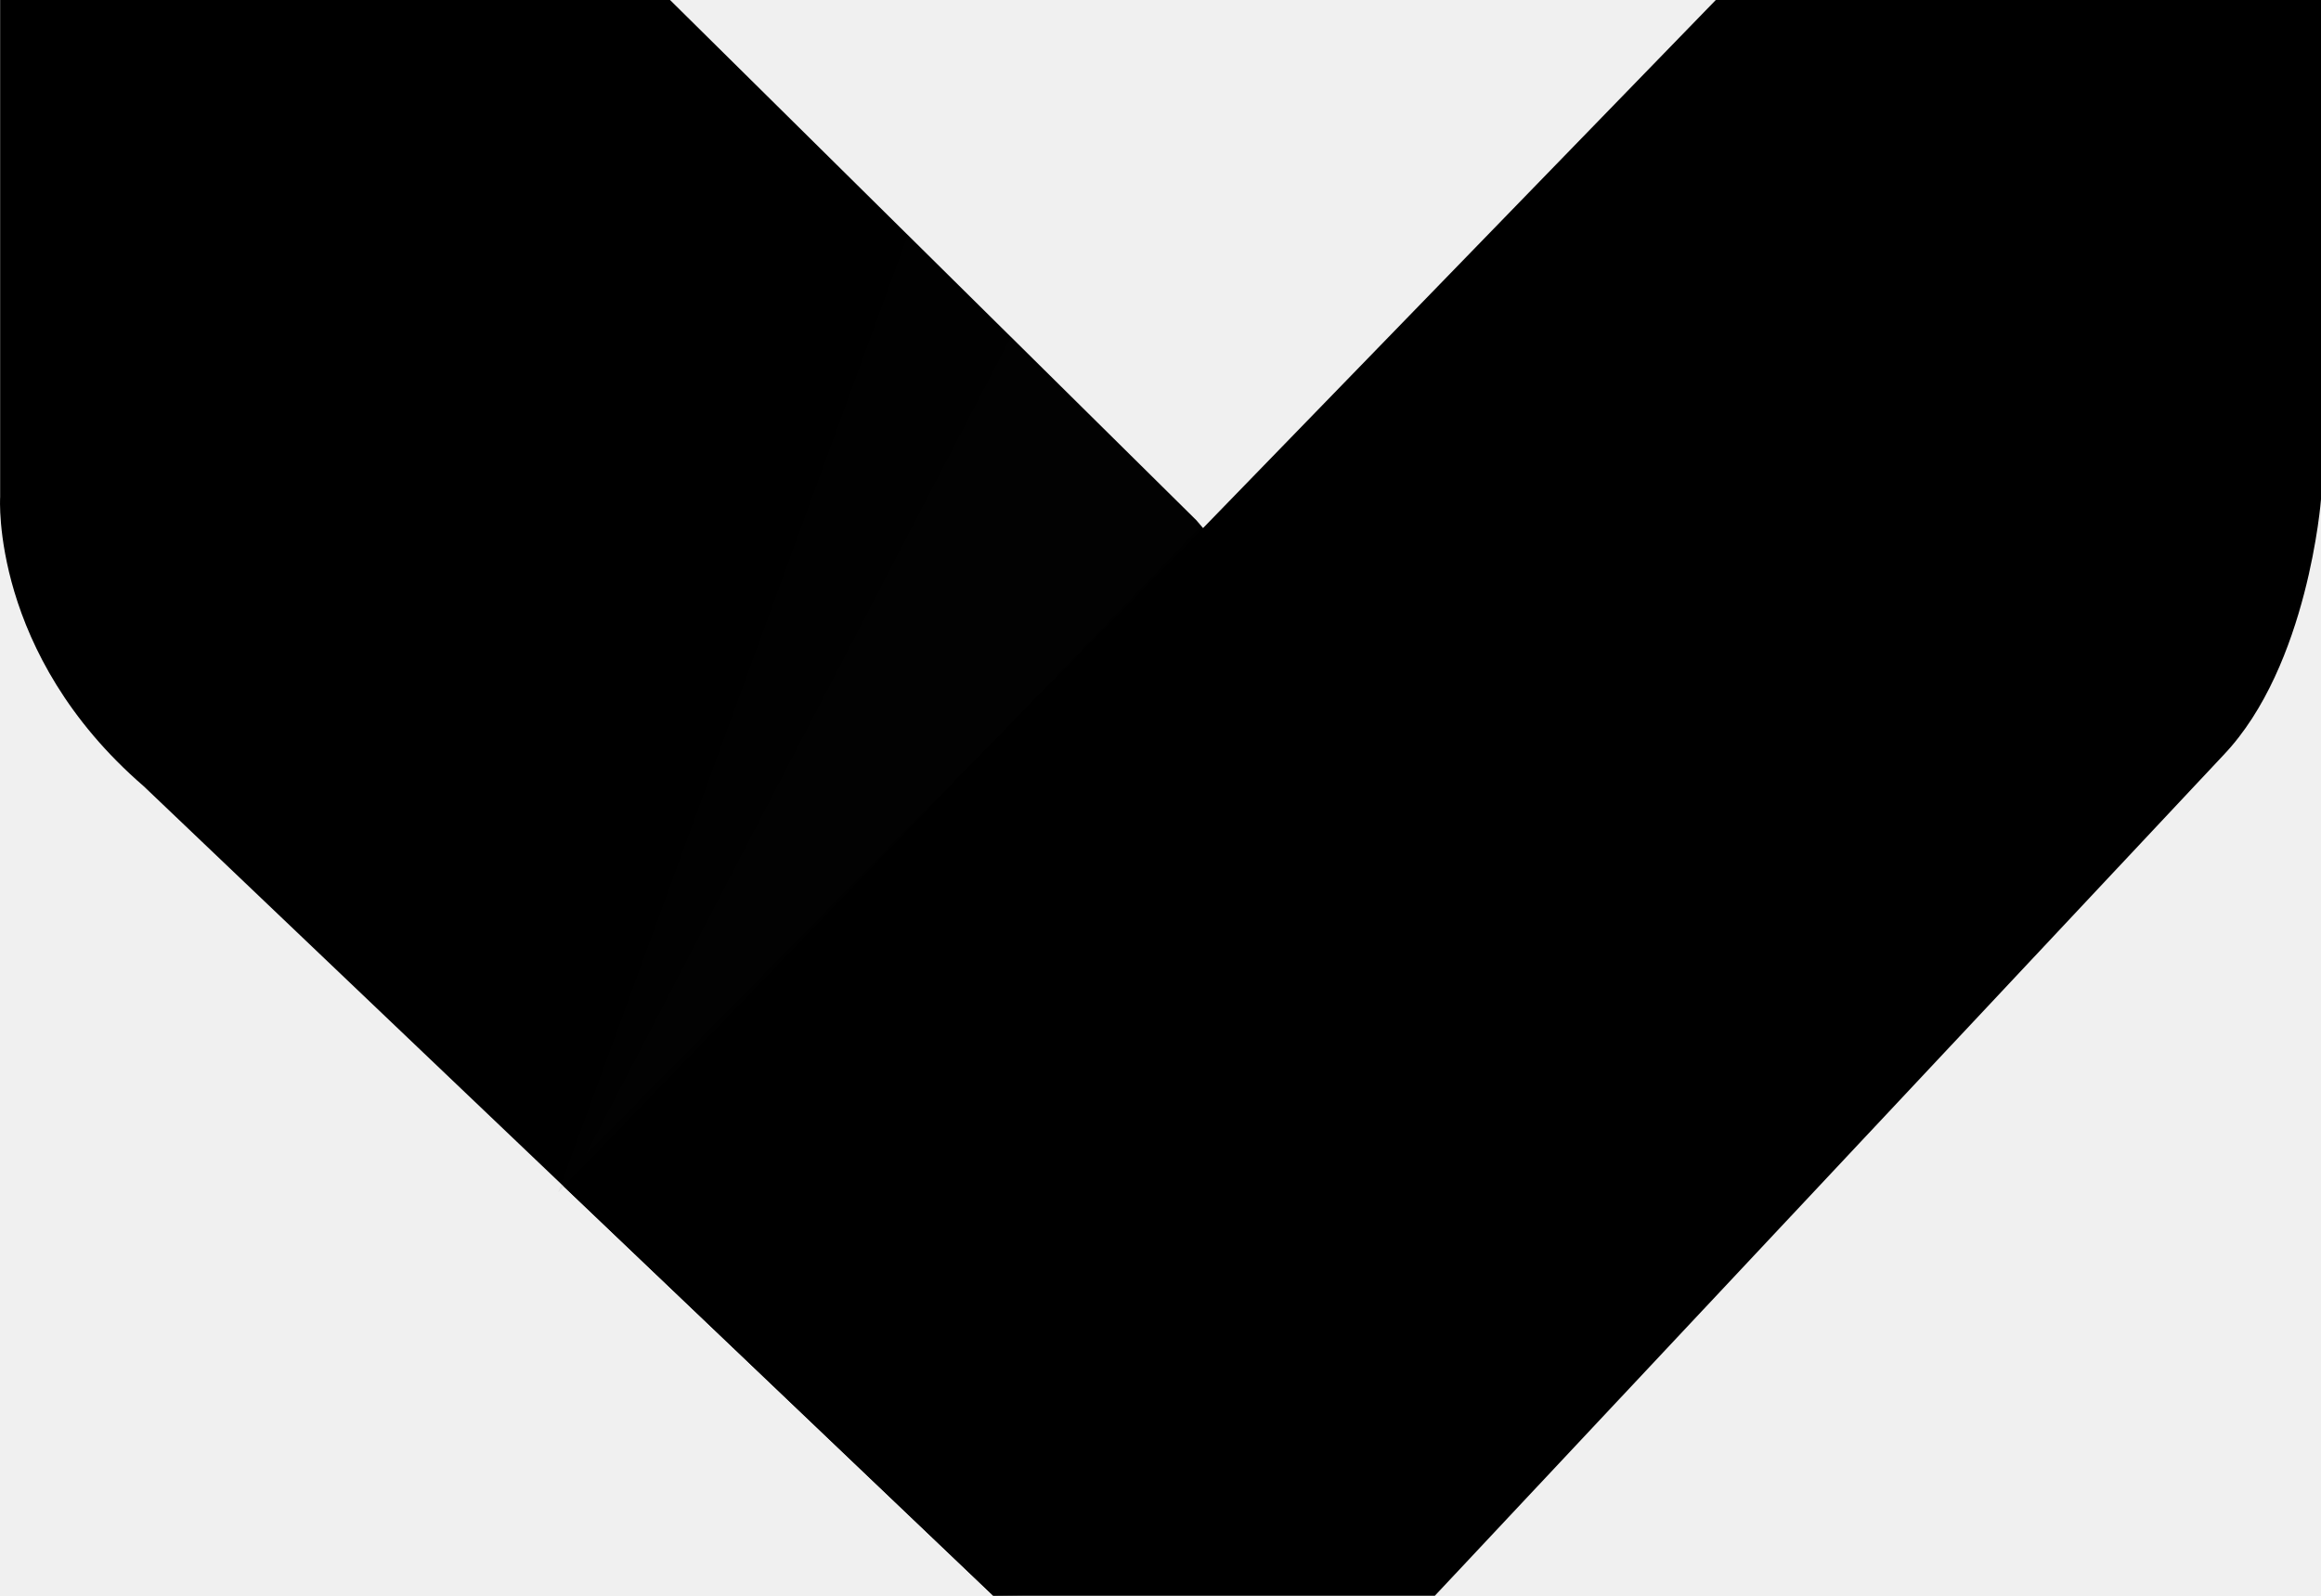
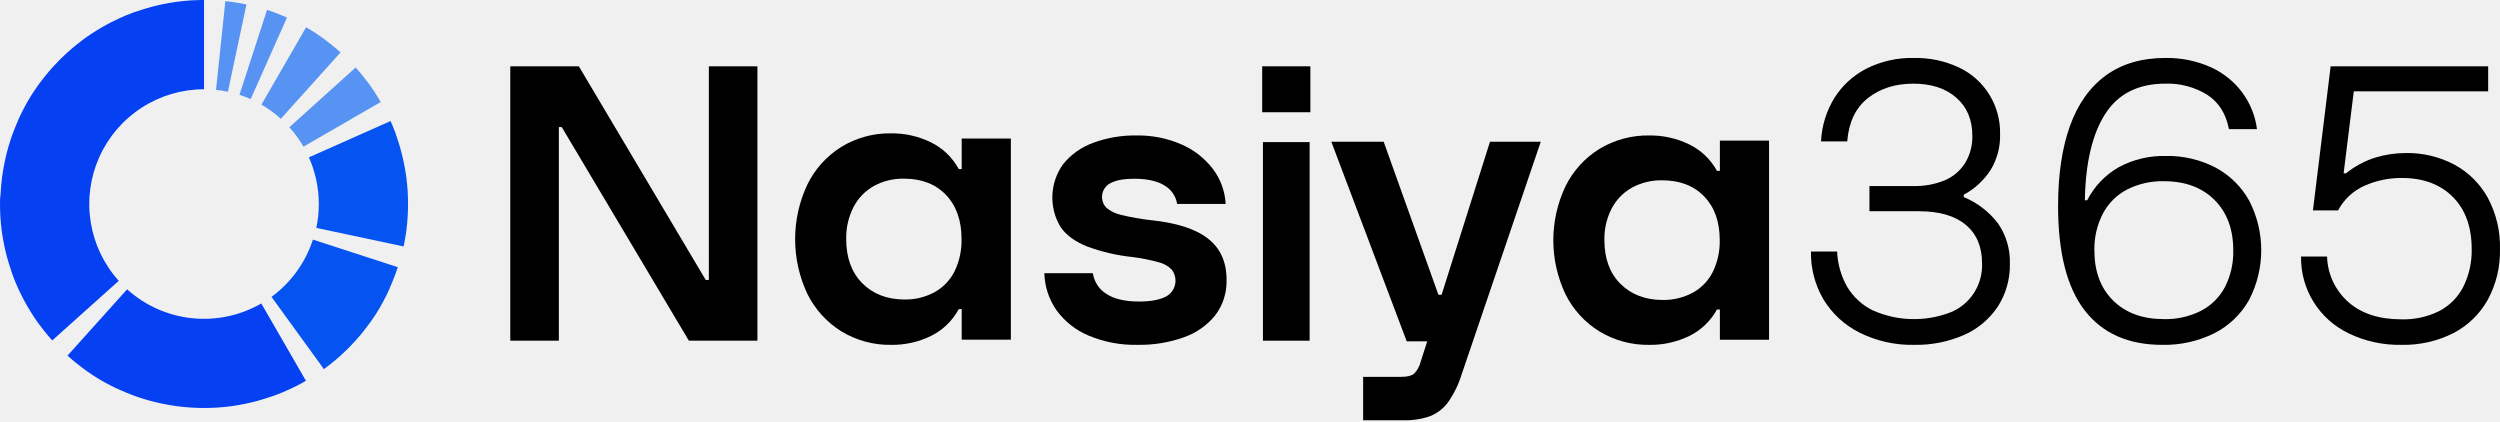
- <svg xmlns="http://www.w3.org/2000/svg" width="32" height="22" viewBox="0 0 32 22" fill="none">
-   <path fillRule="evenodd" clipRule="evenodd" fill="currentColor" d="M0.002 0V6.854C0.002 6.854 -0.133 9.012 1.981 10.839L13.691 21.996L19.781 21.918L18.804 9.882L16.495 7.173L9.238 0H0.002Z" />
-   <path fill="#161616" opacity="0.06" fillRule="evenodd" clipRule="evenodd" d="M7.698 16.436L12.52 3.237L16.554 7.256L7.698 16.436Z" />
-   <path fill="#161616" opacity="0.06" fillRule="evenodd" clipRule="evenodd" d="M8.078 15.918L13.942 4.64L16.585 7.285L8.078 15.918Z" />
-   <path fillRule="evenodd" clipRule="evenodd" fill="currentColor" d="M7.773 16.357L23.656 0H32V6.884C32 6.884 31.826 9.178 30.659 10.406L19.782 22H13.694L7.773 16.357Z" />
+ <svg xmlns="http://www.w3.org/2000/svg" width="1080" height="182" viewBox="0 0 1080 182" fill="none">
+   <path d="M220.443 147.175L220.443 28.648L250.061 28.648L304.867 120.929L306.228 120.929L306.228 28.648L327.209 28.648L327.209 147.175L297.591 147.175L242.672 54.895L241.424 54.895L241.424 147.175L220.443 147.175Z" fill="black" />
+   <path d="M384.971 148.978C377.403 149.108 369.951 147.084 363.468 143.137C357.156 139.229 352.06 133.605 348.761 126.908C345.294 119.544 343.495 111.491 343.495 103.337C343.495 95.182 345.294 87.129 348.761 79.765C352.043 73.033 357.141 67.376 363.468 63.447C369.951 59.5 377.403 57.476 384.971 57.607C390.91 57.543 396.784 58.865 402.135 61.471C407.253 63.971 411.47 68.024 414.197 73.063L415.451 73.063L415.451 59.849L436.69 59.849L436.69 146.735L415.451 146.735L415.451 133.521L414.197 133.521C411.488 138.548 407.299 142.599 402.21 145.114C396.839 147.738 390.936 149.061 384.971 148.978ZM390.575 129.391C395.165 129.493 399.704 128.398 403.753 126.211C407.495 124.148 410.52 120.973 412.416 117.114C414.476 112.81 415.495 108.072 415.388 103.292C415.388 95.268 413.152 88.912 408.68 84.225C404.208 79.537 398.173 77.189 390.575 77.181C386.013 77.077 381.502 78.172 377.486 80.361C373.747 82.472 370.697 85.637 368.709 89.47C366.536 93.74 365.454 98.492 365.562 103.292C365.562 111.299 367.856 117.634 372.445 122.296C377.034 126.959 383.077 129.323 390.575 129.391Z" fill="black" />
+   <path d="M491.456 148.971C484.19 149.146 476.968 147.783 470.258 144.97C464.73 142.66 459.938 138.869 456.404 134.009C453.124 129.321 451.302 123.76 451.167 118.03L472.116 118.03C472.385 119.854 473.046 121.597 474.054 123.137C475.062 124.677 476.392 125.978 477.952 126.947C481.277 129.155 485.982 130.259 492.067 130.259C497.055 130.259 500.912 129.552 503.639 128.139C504.653 127.614 505.538 126.868 506.231 125.957C506.924 125.046 507.408 123.991 507.646 122.869C507.885 121.748 507.873 120.586 507.611 119.47C507.349 118.353 506.844 117.309 506.133 116.412C504.573 114.854 502.613 113.764 500.472 113.264C496.837 112.269 493.137 111.532 489.399 111.057C482.552 110.362 475.822 108.79 469.373 106.378C464.252 104.28 460.511 101.504 458.15 98.05C455.657 93.924 454.433 89.148 454.63 84.324C454.828 79.499 456.438 74.841 459.26 70.935C462.637 66.763 467.076 63.59 472.104 61.754C478.185 59.487 484.635 58.39 491.12 58.518C497.709 58.417 504.245 59.721 510.298 62.343C515.651 64.638 520.333 68.269 523.902 72.891C527.252 77.277 529.2 82.582 529.488 88.105L508.527 88.105C508.26 86.445 507.627 84.867 506.676 83.484C505.725 82.102 504.478 80.951 503.028 80.115C499.935 78.184 495.571 77.218 489.935 77.218C485.421 77.218 481.992 77.87 479.623 79.175C478.7 79.659 477.904 80.355 477.299 81.207C476.694 82.058 476.297 83.041 476.141 84.076C475.984 85.111 476.072 86.168 476.397 87.162C476.723 88.156 477.277 89.059 478.014 89.798C479.874 91.33 482.079 92.38 484.436 92.858C488.543 93.858 492.707 94.599 496.905 95.078C508.161 96.207 516.474 98.87 521.845 103.067C527.215 107.265 529.891 113.214 529.875 120.915C530.035 126.43 528.305 131.832 524.974 136.216C521.413 140.61 516.694 143.909 511.358 145.735C504.968 147.995 498.229 149.091 491.456 148.971Z" fill="black" />
+   <path d="M545.267 48.489L545.267 28.648L566.077 28.648L566.077 48.489L545.267 48.489ZM545.591 147.175L545.591 61.386L565.753 61.386L565.753 147.175L545.591 147.175Z" fill="black" />
+   <path d="M588.872 181.545L588.872 162.797L605.307 162.797C607.937 162.797 609.795 162.345 610.882 161.439C612.265 160.013 613.242 158.247 613.714 156.322L619.024 139.787L624.334 147.457L607.709 147.457L575.13 61.225L597.747 61.225L621.401 127.351L622.766 127.351L643.676 61.225L665.61 61.225L631.476 161.603C630.178 165.886 628.216 169.942 625.661 173.623C623.691 176.356 620.988 178.483 617.861 179.76C614.15 181.063 610.227 181.668 606.293 181.545L588.872 181.545Z" fill="black" />
+   <path d="M712.497 148.981C704.93 149.106 697.479 147.103 690.995 143.198C684.689 139.323 679.598 133.756 676.3 127.129C672.833 119.838 671.034 111.865 671.034 103.791C671.034 95.717 672.833 87.744 676.3 80.453C679.581 73.791 684.675 68.191 690.995 64.296C697.479 60.391 704.93 58.388 712.497 58.513C718.437 58.449 724.311 59.759 729.662 62.339C734.785 64.811 739.007 68.824 741.736 73.817L742.99 73.817L742.99 60.734L764.229 60.734L764.229 146.76L742.99 146.76L742.99 133.677L741.736 133.677C739.024 138.651 734.836 142.662 729.75 145.155C724.374 147.753 718.467 149.063 712.497 148.981ZM718.102 129.588C722.692 129.689 727.23 128.604 731.279 126.439C735.024 124.4 738.05 121.255 739.943 117.433C742.007 113.172 743.03 108.481 742.927 103.747C742.927 95.802 740.687 89.51 736.207 84.868C731.726 80.227 725.691 77.902 718.102 77.894C713.544 77.793 709.038 78.878 705.025 81.043C701.286 83.132 698.236 86.266 696.248 90.061C694.069 94.287 692.987 98.993 693.101 103.747C693.101 111.675 695.396 117.947 699.984 122.563C704.573 127.179 710.612 129.521 718.102 129.588Z" fill="black" />
+   <path d="M826.956 148.972C818.756 149.162 810.633 147.342 803.279 143.669C796.865 140.464 791.475 135.495 787.728 129.333C784.07 123.081 782.202 115.924 782.332 108.661L793.647 108.661C793.847 114.007 795.327 119.225 797.958 123.866C800.607 128.303 804.478 131.863 809.099 134.108C819.709 138.798 831.714 139.105 842.545 134.964C846.716 133.302 850.275 130.372 852.73 126.58C855.185 122.787 856.416 118.318 856.253 113.788C856.253 106.616 853.914 101.069 849.237 97.147C844.56 93.226 837.831 91.261 829.049 91.252L807.604 91.252L807.604 80.368L826.52 80.368C831.213 80.504 835.882 79.646 840.227 77.849C843.858 76.307 846.927 73.667 849.013 70.291C851.095 66.789 852.149 62.761 852.053 58.676C852.053 51.739 849.744 46.247 845.125 42.199C840.506 38.151 834.312 36.131 826.545 36.14C818.777 36.14 812.247 38.214 806.955 42.363C801.664 46.511 798.677 52.747 797.996 61.07L786.681 61.07C786.997 54.443 788.974 48.005 792.425 42.363C795.826 36.94 800.614 32.548 806.283 29.652C812.624 26.463 819.638 24.881 826.719 25.042C833.443 24.888 840.114 26.288 846.221 29.136C851.65 31.668 856.229 35.748 859.395 40.875C862.561 46.003 864.176 51.953 864.041 57.996C864.179 63.405 862.773 68.741 859.991 73.364C857.07 77.888 853.061 81.59 848.34 84.122L848.34 85.143C854.17 87.537 859.269 91.448 863.119 96.48C866.667 101.598 868.473 107.743 868.266 113.99C868.39 120.489 866.598 126.878 863.119 132.344C859.536 137.76 854.494 142.026 848.589 144.639C841.772 147.644 834.392 149.122 826.956 148.972Z" fill="black" />
+   <path d="M934.099 148.974C919.436 148.974 908.269 144.019 900.598 134.109C892.927 124.199 889.091 109.174 889.091 89.034C889.091 75.479 890.797 63.952 894.209 54.453C897.622 44.955 902.79 37.669 909.715 32.596C916.64 27.557 925.221 25.038 935.458 25.038C942.141 24.919 948.77 26.256 954.887 28.955C960.317 31.369 965.039 35.133 968.607 39.89C972.07 44.546 974.274 50.017 975.008 55.776L962.898 55.776C961.649 49.175 958.555 44.249 953.617 40.999C948.176 37.617 941.857 35.925 935.458 36.136C923.72 36.136 915.056 40.491 909.464 49.2C903.872 57.909 900.937 70.343 900.661 86.502L901.679 86.502C904.752 80.48 909.523 75.495 915.399 72.166C921.614 68.86 928.574 67.211 935.608 67.379C943.102 67.22 950.514 68.953 957.163 72.418C963.26 75.678 968.29 80.629 971.65 86.678C975.084 93.316 976.87 100.685 976.857 108.161C976.844 115.636 975.032 122.999 971.575 129.624C968.095 135.783 962.875 140.775 956.572 143.973C949.592 147.427 941.883 149.143 934.099 148.974ZM934.779 137.863C940.331 138.001 945.832 136.773 950.8 134.285C955.242 131.992 958.873 128.386 961.2 123.955C963.676 119.066 964.904 113.638 964.771 108.158C964.771 99.045 962.076 91.789 956.685 86.389C951.294 80.988 943.992 78.284 934.779 78.276C929.281 78.156 923.837 79.384 918.921 81.853C914.451 84.177 910.796 87.811 908.445 92.272C905.913 97.176 904.65 102.638 904.773 108.158C904.773 117.27 907.473 124.497 912.872 129.838C918.271 135.18 925.59 137.855 934.829 137.863L934.779 137.863Z" fill="black" />
+   <path d="M1037.33 148.97C1029.46 149.128 1021.67 147.421 1014.59 143.991C1008.34 140.993 1003.08 136.275 999.44 130.397C995.8 124.519 993.932 117.727 994.056 110.826L1005.3 110.826C1005.39 114.553 1006.26 118.221 1007.84 121.603C1009.41 124.984 1011.68 128.007 1014.48 130.483C1020.12 135.463 1027.76 137.953 1037.38 137.953C1043.09 138.123 1048.75 136.878 1053.85 134.33C1058.32 131.97 1061.94 128.285 1064.2 123.786C1066.67 118.752 1067.9 113.202 1067.77 107.602C1067.77 98.04 1065.05 90.529 1059.62 85.068C1054.18 79.607 1046.83 76.881 1037.56 76.889C1032.06 76.854 1026.63 77.974 1021.6 80.176C1016.64 82.346 1012.57 86.125 1010.06 90.895L999.19 90.895L1006.84 28.648L1074.89 28.648L1074.89 39.442L1016.84 39.442L1012.44 74.885L1013.45 74.885C1017.23 71.838 1021.55 69.52 1026.19 68.05C1030.48 66.757 1034.94 66.102 1039.42 66.108C1046.67 65.999 1053.82 67.712 1060.22 71.088C1066.35 74.379 1071.38 79.359 1074.73 85.43C1078.38 92.254 1080.19 99.9 1079.99 107.626C1080.16 115.238 1078.35 122.765 1074.73 129.475C1071.31 135.629 1066.14 140.646 1059.87 143.904C1052.89 147.42 1045.15 149.161 1037.33 148.97Z" fill="black" />
+   <g clip-path="url(#clip0_4264_46)">
+     <path d="M0.001 88.141C0.001 89.689 0.038 91.201 0.124 92.756C0.154 93.478 0.203 94.2 0.258 94.923L0.35 96.037L0.424 96.796C0.424 96.979 0.46 97.169 0.485 97.353C0.509 97.536 0.485 97.604 0.522 97.732C0.558 98.081 0.601 98.424 0.638 98.773C0.641 98.801 0.641 98.83 0.638 98.858C0.681 99.207 0.73 99.55 0.772 99.899C0.864 100.572 0.962 101.252 1.072 101.925C1.256 103.063 1.458 104.196 1.684 105.334C1.758 105.714 1.837 106.093 1.923 106.467C2.235 107.978 2.596 109.478 2.994 110.953C3.178 111.651 3.374 112.349 3.606 113.04C3.839 113.732 3.98 114.295 4.182 114.92L4.329 115.379C4.451 115.752 4.574 116.119 4.702 116.487C4.727 116.584 4.758 116.68 4.794 116.774C4.843 116.933 4.898 117.086 4.947 117.239C4.949 117.262 4.949 117.284 4.947 117.307C4.947 117.307 4.947 117.35 4.947 117.374L5.069 117.686C5.186 118.023 5.308 118.353 5.424 118.69C5.422 118.697 5.42 118.704 5.42 118.711C5.42 118.719 5.422 118.726 5.424 118.733C5.547 119.057 5.669 119.376 5.798 119.694C6.067 120.41 6.355 121.126 6.649 121.842C6.943 122.558 7.261 123.262 7.561 123.96L8.02 124.982C8.503 126.047 9.018 127.094 9.544 128.128C9.825 128.685 10.113 129.23 10.407 129.781C10.701 130.332 11.019 130.864 11.307 131.409C11.447 131.66 11.588 131.905 11.741 132.156C12.207 132.982 12.702 133.796 13.198 134.604C13.51 135.106 13.81 135.602 14.147 136.092C14.355 136.416 14.569 136.734 14.759 137.053C15.249 137.787 15.751 138.516 16.265 139.238C16.424 139.458 16.577 139.679 16.736 139.893L17.348 140.695C18.009 141.582 18.689 142.464 19.386 143.327C19.448 143.4 19.509 143.48 19.576 143.553C19.956 144.03 20.341 144.496 20.733 144.961L21.835 146.24C22.086 146.516 22.331 146.797 22.57 147.066L51.295 121.316C44.881 114.193 40.67 105.363 39.17 95.896C37.671 86.429 38.948 76.73 42.847 67.974C46.746 59.217 53.1 51.779 61.139 46.559C69.178 41.339 78.558 38.561 88.144 38.562L88.144 4.72085e-05C86.595 4.72085e-05 85.083 0.037 83.528 0.122C82.806 0.122 82.084 0.202 81.362 0.257L80.248 0.349L79.489 0.422L78.932 0.484C78.803 0.484 78.681 0.484 78.552 0.52L77.511 0.637L77.426 0.637L76.385 0.771C75.712 0.863 75.033 0.961 74.359 1.071C73.221 1.255 72.088 1.457 70.95 1.683C70.57 1.757 70.191 1.836 69.817 1.922C68.306 2.234 66.806 2.595 65.331 2.993C64.633 3.177 63.935 3.373 63.244 3.605C62.552 3.838 61.989 3.979 61.364 4.181L60.905 4.328L59.797 4.701C59.7 4.726 59.604 4.757 59.51 4.793L59.044 4.946L58.977 4.946L58.91 4.946L58.598 5.068L57.594 5.423C57.587 5.42 57.58 5.419 57.572 5.419C57.565 5.419 57.558 5.42 57.551 5.423L56.59 5.796C55.874 6.066 55.158 6.354 54.441 6.647C53.725 6.941 53.021 7.259 52.324 7.559L51.301 8.018C50.236 8.502 49.19 9.016 48.155 9.543C47.598 9.824 47.053 10.112 46.502 10.405C45.952 10.699 45.419 11.018 44.874 11.305C44.623 11.446 44.379 11.587 44.128 11.74C43.301 12.205 42.487 12.701 41.679 13.197C41.177 13.509 40.681 13.809 40.192 14.145C39.867 14.354 39.549 14.568 39.231 14.758C38.496 15.247 37.768 15.749 37.046 16.263L36.391 16.735L35.589 17.347C34.701 18.008 33.82 18.687 32.957 19.385L32.73 19.575C32.253 19.954 31.788 20.34 31.322 20.732C30.612 21.331 29.913 21.943 29.223 22.568L28.935 22.825C27.986 23.688 27.099 24.563 26.156 25.469L25.899 25.72L25.648 25.977C24.742 26.889 23.867 27.813 23.004 28.756L22.747 29.044C22.122 29.737 21.51 30.437 20.91 31.143C20.519 31.608 20.133 32.073 19.754 32.551C19.686 32.624 19.625 32.704 19.564 32.777C18.866 33.64 18.187 34.522 17.526 35.409L16.913 36.211C16.754 36.425 16.602 36.646 16.442 36.866L16.185 37.227L16.136 37.295L16.106 37.337L16.057 37.411C15.934 37.588 15.806 37.76 15.683 37.943C15.432 38.311 15.181 38.678 14.936 39.051C14.692 39.425 14.545 39.663 14.324 39.933L14.275 40.012L14.177 40.159C14.037 40.373 13.902 40.588 13.767 40.802L13.571 41.108L13.363 41.444L13.327 41.5C13.316 41.524 13.302 41.547 13.284 41.567C13.259 41.611 13.233 41.654 13.204 41.696L13.149 41.787L12.825 42.326C12.757 42.436 12.696 42.54 12.623 42.65L12.623 42.681C12.549 42.809 12.476 42.938 12.396 43.066L11.925 43.868L11.894 43.923L11.466 44.67C11.252 45.044 11.05 45.417 10.854 45.79C10.456 46.513 10.07 47.241 9.703 47.975C9.458 48.447 9.219 48.918 8.987 49.402C8.754 49.885 8.552 50.301 8.344 50.754C8.136 51.207 7.916 51.679 7.732 52.138L7.732 52.205C7.426 52.884 7.12 53.57 6.857 54.255C6.594 54.941 6.275 55.682 6 56.404C5.773 56.979 5.559 57.555 5.351 58.13C5.143 58.705 4.996 59.134 4.824 59.636C4.696 60.003 4.574 60.376 4.451 60.75C4.166 61.623 3.896 62.504 3.643 63.394C3.484 63.92 3.337 64.453 3.196 64.985C3.176 65.048 3.16 65.111 3.147 65.175C2.994 65.744 2.841 66.32 2.701 66.901C2.48 67.813 2.266 68.737 2.088 69.662C2.003 70.035 1.923 70.415 1.85 70.794C1.623 71.933 1.421 73.065 1.238 74.204C1.127 74.877 1.03 75.556 0.938 76.23C0.895 76.578 0.846 76.921 0.803 77.27C0.806 77.299 0.806 77.327 0.803 77.356C0.766 77.705 0.724 78.047 0.687 78.396C0.687 78.525 0.687 78.647 0.65 78.776C0.613 78.904 0.607 79.149 0.589 79.333L0.515 80.092L0.424 81.206C0.368 81.928 0.319 82.65 0.289 83.373C0.038 85.08 0.001 86.592 0.001 88.141Z" fill="#0540F2" />
+     <path d="M29.167 153.634C29.861 154.259 30.561 154.871 31.267 155.471C31.732 155.862 32.197 156.248 32.675 156.627L32.901 156.817C33.764 157.515 34.646 158.194 35.533 158.855L36.335 159.468L36.99 159.939L37.351 160.196L37.418 160.245L38.067 160.698C38.434 160.949 38.802 161.2 39.175 161.445L40.056 162.057L40.136 162.106L40.283 162.204L40.926 162.614L41.201 162.791L41.232 162.791L41.568 162.999L41.624 163.036C41.648 163.047 41.671 163.061 41.691 163.079L41.819 163.158L42.799 163.77L43.215 164.015L44.017 164.487L44.072 164.517L44.819 164.946C45.192 165.16 45.566 165.362 45.939 165.558C46.661 165.956 47.39 166.341 48.124 166.708C48.593 166.953 49.071 167.192 49.556 167.425C50.009 167.645 50.456 167.859 50.909 168.037C51.362 168.214 51.833 168.465 52.292 168.649L52.36 168.679C53.039 168.985 53.725 169.292 54.41 169.555C55.096 169.818 55.837 170.167 56.559 170.412C57.134 170.638 57.71 170.852 58.285 171.06L59.791 171.587L60.905 171.96C61.778 172.246 62.66 172.515 63.549 172.768C64.076 172.927 64.608 173.074 65.14 173.215L65.33 173.264C65.9 173.417 66.475 173.57 67.056 173.711C67.968 173.931 68.893 174.145 69.817 174.323C70.19 174.409 70.57 174.488 70.949 174.562C72.088 174.788 73.22 174.99 74.359 175.174C75.032 175.284 75.712 175.382 76.385 175.474L77.425 175.608L77.511 175.608L78.552 175.725C78.68 175.725 78.803 175.755 78.931 175.761L79.488 175.822L80.247 175.896L81.361 175.988C82.083 176.043 82.806 176.092 83.528 176.122C85.058 176.208 86.588 176.245 88.143 176.245C89.698 176.245 91.204 176.208 92.758 176.122C93.481 176.122 94.203 176.043 94.925 175.988L96.039 175.896L96.798 175.822L97.355 175.761C97.484 175.761 97.606 175.761 97.735 175.725L98.775 175.608L98.861 175.608L99.902 175.474C100.575 175.382 101.254 175.284 101.928 175.174C103.066 174.99 104.199 174.788 105.337 174.562C105.717 174.488 106.096 174.409 106.47 174.323C107.981 174.011 109.481 173.65 110.956 173.252C111.654 173.068 112.352 172.872 113.044 172.64C113.735 172.407 114.298 172.266 114.923 172.064L115.382 171.917L116.49 171.544C116.587 171.519 116.683 171.488 116.777 171.452L117.243 171.299L117.31 171.299L117.714 171.146L118.204 170.975L118.559 170.852L118.693 170.803C118.7 170.806 118.707 170.808 118.715 170.808C118.722 170.808 118.729 170.806 118.736 170.803L119.697 170.43C120.413 170.161 121.129 169.873 121.846 169.579C122.562 169.285 123.266 168.967 123.963 168.667L124.986 168.208C126.051 167.725 127.097 167.21 128.132 166.684C128.689 166.402 129.234 166.115 129.785 165.821C130.335 165.527 130.868 165.209 131.413 164.921C131.664 164.78 131.908 164.64 132.159 164.487L112.878 131.103C103.808 136.335 93.314 138.56 82.901 137.46C72.488 136.361 62.69 131.993 54.912 124.982L29.167 153.634Z" fill="#0540F2" />
+     <path d="M117.286 128.251L139.934 159.467L140.736 158.855C141.624 158.194 142.505 157.515 143.368 156.817L143.595 156.627C144.072 156.248 144.537 155.862 145.002 155.47C145.712 154.858 146.423 154.246 147.108 153.634L147.175 153.573L147.237 153.518L147.39 153.377C148.332 152.514 149.263 151.639 150.169 150.733L150.426 150.482L150.677 150.225C151.582 149.319 152.458 148.388 153.321 147.446L153.578 147.158C154.202 146.464 154.814 145.765 155.414 145.059C155.806 144.593 156.192 144.128 156.571 143.651C156.638 143.577 156.7 143.498 156.761 143.424C157.459 142.561 158.138 141.68 158.799 140.792L159.411 139.991C159.57 139.776 159.723 139.556 159.883 139.336L160.14 138.974L160.189 138.907L160.642 138.258C160.893 137.891 161.143 137.524 161.388 137.15C161.633 136.777 161.78 136.538 162 136.269L162.049 136.189L162.147 136.043C162.288 135.828 162.423 135.614 162.557 135.4C162.613 135.308 162.674 135.216 162.735 135.124C162.732 135.114 162.732 135.104 162.735 135.094L162.943 134.757L162.98 134.702C162.99 134.678 163.005 134.655 163.023 134.635C163.047 134.591 163.073 134.548 163.102 134.506C163.298 134.182 163.5 133.857 163.714 133.527L163.959 133.111L164.43 132.309L164.43 132.254L164.859 131.507C165.073 131.134 165.275 130.76 165.471 130.387C165.869 129.665 166.255 128.936 166.622 128.202C166.867 127.732 167.105 127.255 167.338 126.769C167.558 126.316 167.773 125.87 167.95 125.417C168.128 124.964 168.379 124.492 168.562 124.033L168.562 123.966C168.868 123.287 169.174 122.601 169.438 121.916C169.701 121.23 170.05 120.489 170.294 119.767C170.521 119.192 170.735 118.616 170.943 118.041C171.151 117.466 171.298 117.037 171.47 116.535C171.598 116.168 171.721 115.795 171.843 115.421L135.178 103.504C131.964 113.429 125.704 122.088 117.286 128.251Z" fill="#0553F1" />
+     <path d="M137.725 88.141C137.727 91.605 137.368 95.059 136.653 98.448L174.353 106.467C174.438 106.093 174.518 105.714 174.591 105.334C174.818 104.196 175.02 103.063 175.203 101.925C175.314 101.252 175.412 100.572 175.503 99.899C175.546 99.55 175.595 99.207 175.638 98.858C175.635 98.83 175.635 98.801 175.638 98.773C175.675 98.424 175.718 98.081 175.754 97.732C175.754 97.604 175.754 97.481 175.791 97.353C175.828 97.224 175.834 96.979 175.852 96.796L175.926 96.037L176.018 94.923C176.073 94.201 176.122 93.478 176.152 92.756C176.238 91.226 176.275 89.695 176.275 88.141C176.275 86.586 176.238 85.08 176.152 83.526C176.152 82.803 176.073 82.081 176.018 81.359L175.926 80.245L175.852 79.486C175.852 79.302 175.816 79.112 175.791 78.929C175.767 78.745 175.791 78.678 175.754 78.549C175.718 78.201 175.675 77.858 175.638 77.509C175.635 77.48 175.635 77.452 175.638 77.423C175.595 77.074 175.546 76.731 175.503 76.383C175.412 75.709 175.314 75.03 175.203 74.357C175.02 73.218 174.818 72.086 174.591 70.947C174.518 70.568 174.438 70.188 174.353 69.815C174.04 68.303 173.679 66.803 173.281 65.328C173.098 64.63 172.902 63.933 172.7 63.241C172.498 62.549 172.327 61.986 172.125 61.362L171.978 60.903C171.855 60.529 171.733 60.162 171.604 59.795C171.579 59.697 171.549 59.601 171.512 59.507C171.464 59.348 171.408 59.195 171.359 59.042C171.358 59.02 171.358 58.997 171.359 58.975C171.311 58.84 171.262 58.706 171.206 58.571C171.109 58.289 171.004 58.008 170.913 57.726C170.894 57.684 170.877 57.641 170.864 57.598C170.864 57.598 170.864 57.598 170.864 57.567C170.867 57.56 170.868 57.553 170.868 57.546C170.868 57.538 170.867 57.531 170.864 57.524C170.741 57.2 170.619 56.881 170.49 56.563C170.221 55.847 169.933 55.131 169.64 54.415C169.346 53.699 169.027 52.995 168.727 52.297L133.44 67.972C136.271 74.319 137.731 81.192 137.725 88.141Z" fill="#0553F1" />
+     <path d="M124.991 54.966C127.321 57.538 129.373 60.349 131.112 63.351L164.472 44.071C164.007 43.244 163.511 42.43 163.015 41.622C162.703 41.12 162.403 40.625 162.066 40.135C161.858 39.81 161.644 39.492 161.454 39.174C160.965 38.439 160.463 37.711 159.949 36.989C159.789 36.768 159.636 36.548 159.477 36.334L158.865 35.532C158.204 34.645 157.525 33.763 156.827 32.9C156.766 32.827 156.704 32.747 156.637 32.674C156.258 32.196 155.872 31.731 155.48 31.266C154.868 30.556 154.256 29.846 153.644 29.16L124.991 54.966Z" fill="#5793F2" />
+     <path d="M112.941 45.197C115.94 46.938 118.749 48.99 121.32 51.318L147.12 22.648C146.427 22.023 145.727 21.411 145.021 20.811C144.556 20.42 144.09 20.034 143.613 19.654L143.386 19.465C142.523 18.767 141.642 18.088 140.754 17.427L139.953 16.814L139.298 16.343L138.937 16.086L138.869 16.037L138.22 15.584C137.853 15.333 137.486 15.082 137.112 14.837L136.231 14.225L136.151 14.176L136.005 14.078L135.362 13.668L135.086 13.491L134.719 13.264L134.664 13.228C134.639 13.217 134.617 13.203 134.597 13.185L134.468 13.105L133.856 12.726L133.678 12.616L133.477 12.493L133.091 12.267L132.289 11.795L132.234 11.765L112.941 45.197Z" fill="#5793F2" />
+     <path d="M103.446 40.973C105.093 41.498 106.712 42.111 108.294 42.809L123.976 7.596L123.908 7.565C123.229 7.259 122.544 6.953 121.858 6.69C121.172 6.427 120.432 6.078 119.71 5.833C119.134 5.606 118.559 5.392 117.983 5.184L116.478 4.658L115.364 4.284L103.446 40.973Z" fill="#5793F2" />
+     <path d="M93.328 38.831C95.049 39.007 96.759 39.275 98.451 39.633L106.47 1.935C106.097 1.849 105.717 1.769 105.338 1.696C104.199 1.469 103.067 1.267 101.928 1.084C101.255 0.974 100.575 0.876 99.902 0.784L98.862 0.649L98.776 0.649L97.735 0.533C97.607 0.533 97.484 0.502 97.356 0.496L93.328 38.831Z" fill="#5793F2" />
+   </g>
+   <defs>
+     <clipPath id="clip0_4264_46">
+       <rect width="176.285" height="176.281" fill="white" transform="matrix(-1 0 0 1 176.286 4.72085e-05)" />
+     </clipPath>
+   </defs>
</svg>
